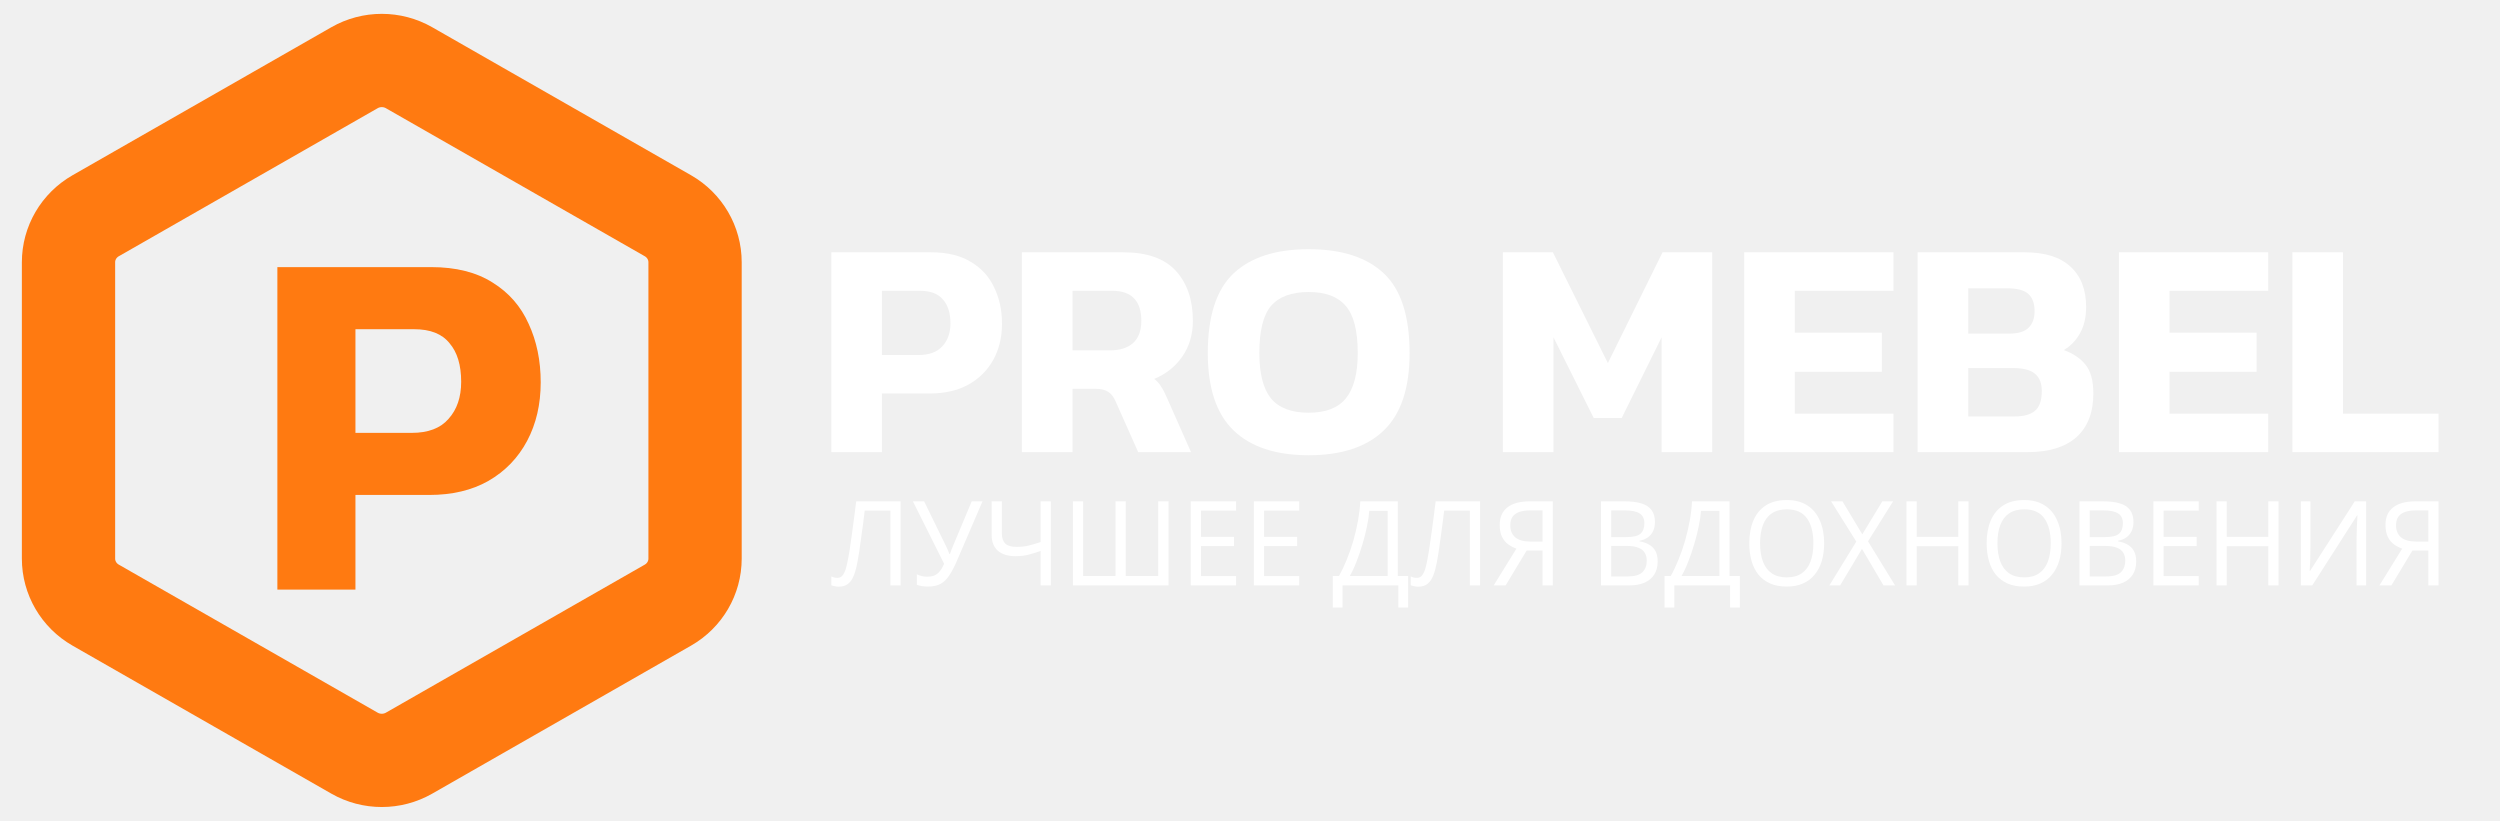
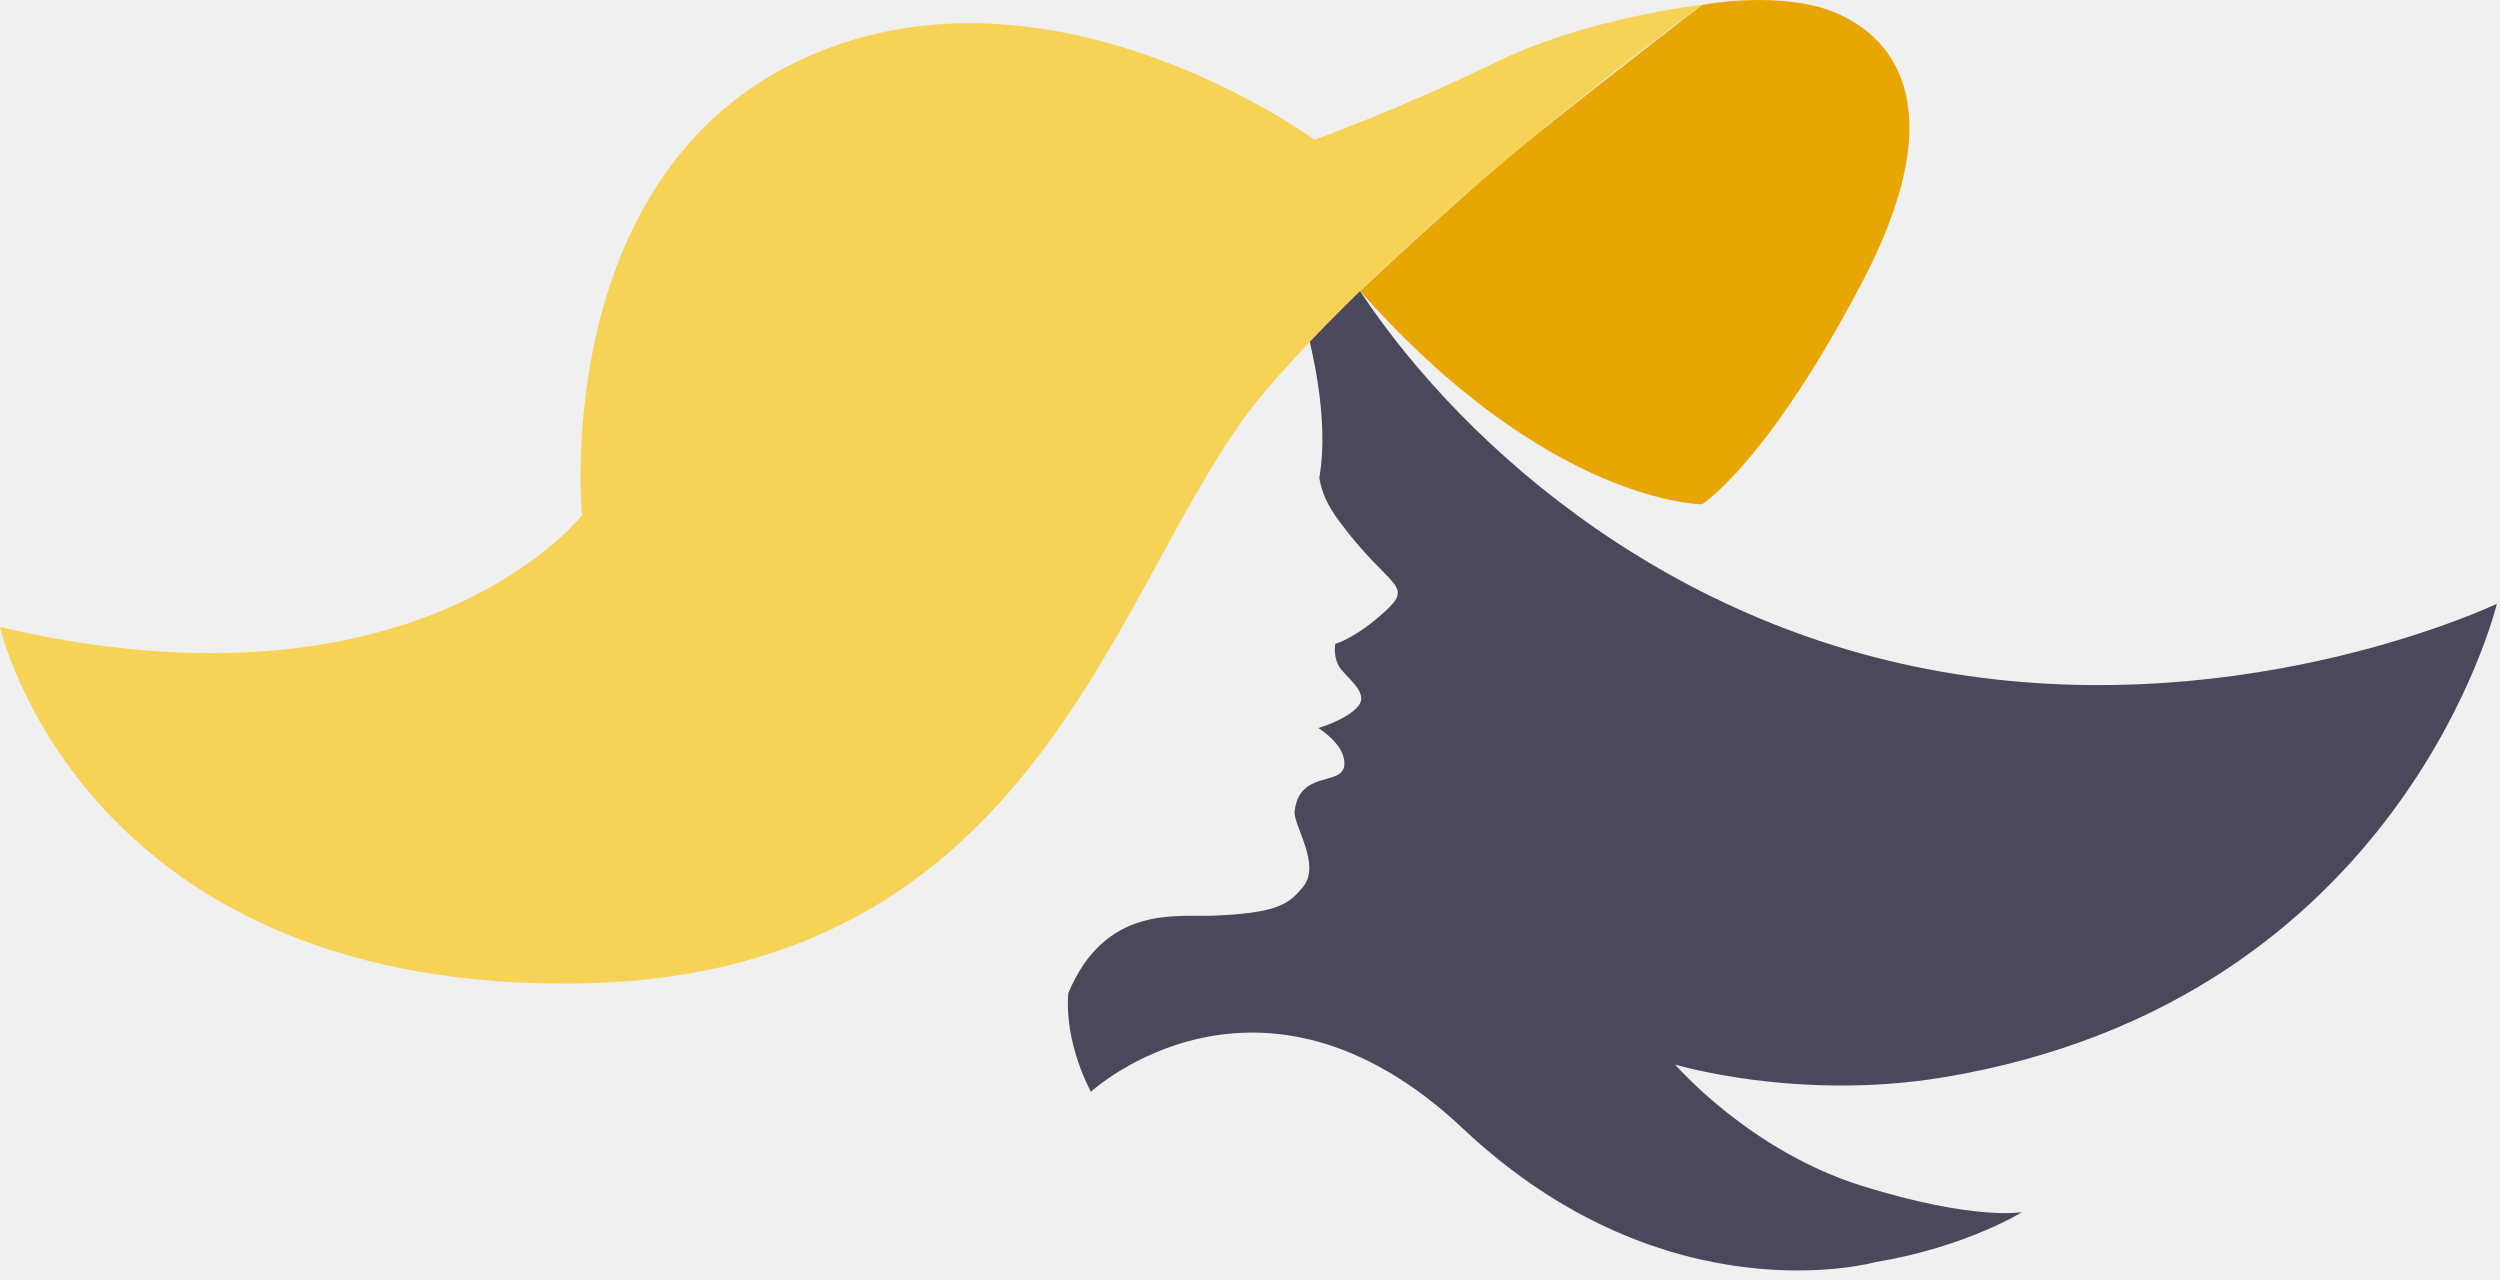
- <svg xmlns="http://www.w3.org/2000/svg" width="134" height="44" viewBox="0 0 134 44" fill="none">
-   <path d="M48.274 31.377H47.725V27.369H46.349C46.321 27.601 46.29 27.845 46.258 28.101C46.225 28.354 46.191 28.604 46.154 28.852C46.122 29.101 46.089 29.334 46.057 29.553C46.024 29.771 45.992 29.963 45.959 30.127C45.907 30.409 45.842 30.649 45.764 30.846C45.687 31.044 45.584 31.194 45.454 31.295C45.328 31.396 45.161 31.446 44.954 31.446C44.885 31.446 44.814 31.438 44.741 31.421C44.672 31.408 44.611 31.391 44.559 31.37V30.897C44.603 30.918 44.654 30.937 44.711 30.954C44.768 30.966 44.829 30.973 44.894 30.973C45.015 30.973 45.111 30.922 45.18 30.821C45.253 30.716 45.31 30.588 45.35 30.436C45.391 30.281 45.425 30.127 45.454 29.976C45.478 29.854 45.507 29.692 45.539 29.49C45.572 29.284 45.606 29.044 45.643 28.77C45.683 28.497 45.724 28.2 45.764 27.88C45.809 27.556 45.852 27.22 45.892 26.871H48.274V31.377Z" fill="white" />
-   <path d="M51.275 30.096C51.145 30.394 51.013 30.645 50.879 30.846C50.749 31.044 50.594 31.194 50.416 31.295C50.237 31.391 50.01 31.44 49.734 31.44C49.62 31.44 49.512 31.431 49.411 31.415C49.313 31.398 49.224 31.375 49.143 31.345V30.783C49.224 30.821 49.311 30.853 49.405 30.878C49.498 30.899 49.596 30.91 49.697 30.91C49.847 30.91 49.975 30.889 50.081 30.846C50.19 30.8 50.286 30.727 50.367 30.626C50.452 30.525 50.531 30.39 50.605 30.222L48.93 26.871H49.533L50.745 29.351C50.761 29.38 50.777 29.416 50.793 29.458C50.809 29.496 50.826 29.536 50.842 29.578C50.862 29.62 50.879 29.66 50.891 29.698H50.915C50.928 29.668 50.94 29.635 50.952 29.597C50.968 29.555 50.982 29.515 50.994 29.477C51.011 29.435 51.025 29.399 51.037 29.37L52.084 26.871H52.663L51.275 30.096Z" fill="white" />
-   <path d="M56.325 31.377H55.777V29.527C55.542 29.612 55.321 29.681 55.113 29.736C54.91 29.786 54.683 29.811 54.431 29.811C54.025 29.811 53.711 29.715 53.487 29.521C53.264 29.323 53.152 29.04 53.152 28.669V26.871H53.7V28.587C53.7 28.831 53.761 29.014 53.883 29.136C54.009 29.254 54.21 29.313 54.486 29.313C54.725 29.313 54.941 29.29 55.132 29.244C55.323 29.197 55.538 29.134 55.777 29.054V26.871H56.325V31.377Z" fill="white" />
-   <path d="M62.635 31.377H57.508V26.871H58.056V30.872H59.791V26.871H60.34V30.872H62.081V26.871H62.635V31.377Z" fill="white" />
-   <path d="M66.254 31.377H63.824V26.871H66.254V27.369H64.372V28.776H66.144V29.269H64.372V30.878H66.254V31.377Z" fill="white" />
-   <path d="M69.637 31.377H67.207V26.871H69.637V27.369H67.755V28.776H69.527V29.269H67.755V30.878H69.637V31.377Z" fill="white" />
-   <path d="M74.921 26.871V30.872H75.475V32.563H74.952V31.377H71.961V32.563H71.438V30.872H71.772C71.918 30.611 72.057 30.319 72.187 29.994C72.32 29.671 72.438 29.332 72.54 28.979C72.641 28.621 72.724 28.263 72.79 27.906C72.854 27.548 72.895 27.203 72.911 26.871H74.921ZM73.392 27.382C73.376 27.626 73.336 27.901 73.27 28.209C73.21 28.516 73.13 28.831 73.033 29.155C72.939 29.475 72.834 29.784 72.717 30.083C72.603 30.382 72.481 30.645 72.351 30.872H74.379V27.382H73.392Z" fill="white" />
-   <path d="M79.332 31.377H78.784V27.369H77.407C77.379 27.601 77.349 27.845 77.316 28.101C77.284 28.354 77.249 28.604 77.213 28.852C77.18 29.101 77.148 29.334 77.115 29.553C77.083 29.771 77.05 29.963 77.018 30.127C76.965 30.409 76.9 30.649 76.823 30.846C76.746 31.044 76.642 31.194 76.512 31.295C76.387 31.396 76.22 31.446 76.013 31.446C75.944 31.446 75.873 31.438 75.8 31.421C75.731 31.408 75.67 31.391 75.617 31.37V30.897C75.662 30.918 75.713 30.937 75.769 30.954C75.826 30.966 75.887 30.973 75.952 30.973C76.074 30.973 76.169 30.922 76.238 30.821C76.311 30.716 76.368 30.588 76.409 30.436C76.45 30.281 76.484 30.127 76.512 29.976C76.537 29.854 76.565 29.692 76.597 29.49C76.63 29.284 76.665 29.044 76.701 28.77C76.742 28.497 76.782 28.2 76.823 27.88C76.868 27.556 76.91 27.22 76.951 26.871H79.332V31.377Z" fill="white" />
-   <path d="M81.828 29.509L80.702 31.377H80.062L81.28 29.408C81.126 29.353 80.98 29.277 80.842 29.18C80.708 29.084 80.598 28.951 80.513 28.783C80.427 28.614 80.385 28.398 80.385 28.133C80.385 27.725 80.521 27.413 80.793 27.199C81.065 26.98 81.471 26.871 82.011 26.871H83.229V31.377H82.681V29.509H81.828ZM82.023 27.357C81.792 27.357 81.597 27.384 81.439 27.439C81.28 27.493 81.159 27.579 81.073 27.697C80.992 27.815 80.952 27.969 80.952 28.158C80.952 28.436 81.041 28.65 81.219 28.802C81.398 28.953 81.674 29.029 82.048 29.029H82.681V27.357H82.023Z" fill="white" />
-   <path d="M87.055 26.871C87.416 26.871 87.719 26.906 87.962 26.978C88.21 27.049 88.394 27.167 88.516 27.331C88.642 27.495 88.705 27.714 88.705 27.988C88.705 28.164 88.672 28.322 88.608 28.461C88.547 28.596 88.453 28.709 88.327 28.802C88.206 28.89 88.055 28.951 87.877 28.985V29.016C88.06 29.046 88.224 29.101 88.37 29.18C88.521 29.26 88.638 29.374 88.724 29.521C88.809 29.668 88.851 29.86 88.851 30.096C88.851 30.369 88.79 30.602 88.669 30.796C88.547 30.985 88.372 31.131 88.145 31.232C87.921 31.328 87.654 31.377 87.341 31.377H85.812V26.871H87.055ZM87.164 28.789C87.538 28.789 87.793 28.728 87.932 28.606C88.07 28.48 88.138 28.295 88.138 28.051C88.138 27.802 88.053 27.626 87.883 27.521C87.716 27.411 87.448 27.357 87.079 27.357H86.361V28.789H87.164ZM86.361 29.262V30.897H87.238C87.623 30.897 87.891 30.819 88.041 30.663C88.192 30.508 88.266 30.304 88.266 30.051C88.266 29.891 88.232 29.753 88.163 29.635C88.098 29.517 87.987 29.427 87.828 29.363C87.674 29.296 87.463 29.262 87.195 29.262H86.361Z" fill="white" />
-   <path d="M92.702 26.871V30.872H93.257V32.563H92.733V31.377H89.743V32.563H89.219V30.872H89.554C89.7 30.611 89.838 30.319 89.968 29.994C90.102 29.671 90.219 29.332 90.321 28.979C90.422 28.621 90.506 28.263 90.571 27.906C90.636 27.548 90.677 27.203 90.692 26.871H92.702ZM91.174 27.382C91.157 27.626 91.117 27.901 91.052 28.209C90.991 28.516 90.912 28.831 90.814 29.155C90.721 29.475 90.616 29.784 90.498 30.083C90.384 30.382 90.262 30.645 90.132 30.872H92.16V27.382H91.174Z" fill="white" />
-   <path d="M97.775 29.118C97.775 29.467 97.732 29.785 97.647 30.071C97.562 30.353 97.434 30.597 97.264 30.803C97.097 31.009 96.888 31.167 96.636 31.276C96.388 31.386 96.1 31.44 95.771 31.44C95.43 31.44 95.134 31.386 94.882 31.276C94.63 31.163 94.421 31.005 94.255 30.803C94.088 30.597 93.965 30.351 93.883 30.064C93.802 29.778 93.762 29.461 93.762 29.112C93.762 28.649 93.835 28.245 93.981 27.9C94.127 27.555 94.348 27.286 94.645 27.092C94.945 26.898 95.323 26.802 95.777 26.802C96.212 26.802 96.577 26.898 96.874 27.092C97.17 27.281 97.394 27.551 97.543 27.9C97.698 28.245 97.775 28.651 97.775 29.118ZM94.34 29.118C94.34 29.497 94.391 29.823 94.492 30.096C94.594 30.369 94.75 30.58 94.962 30.727C95.177 30.874 95.447 30.948 95.771 30.948C96.1 30.948 96.368 30.874 96.575 30.727C96.786 30.58 96.943 30.369 97.044 30.096C97.146 29.823 97.197 29.497 97.197 29.118C97.197 28.55 97.083 28.106 96.855 27.786C96.628 27.462 96.269 27.3 95.777 27.3C95.449 27.3 95.177 27.374 94.962 27.521C94.75 27.664 94.594 27.872 94.492 28.146C94.391 28.415 94.34 28.739 94.34 29.118Z" fill="white" />
-   <path d="M101.575 31.377H100.954L99.802 29.42L98.633 31.377H98.055L99.498 29.029L98.146 26.871H98.755L99.82 28.638L100.893 26.871H101.471L100.125 29.016L101.575 31.377Z" fill="white" />
-   <path d="M105.513 31.377H104.965V29.275H102.736V31.377H102.188V26.871H102.736V28.776H104.965V26.871H105.513V31.377Z" fill="white" />
-   <path d="M110.498 29.118C110.498 29.467 110.455 29.785 110.37 30.071C110.285 30.353 110.157 30.597 109.986 30.803C109.82 31.009 109.611 31.167 109.359 31.276C109.112 31.386 108.823 31.44 108.495 31.44C108.153 31.44 107.857 31.386 107.605 31.276C107.353 31.163 107.144 31.005 106.978 30.803C106.811 30.597 106.687 30.351 106.607 30.064C106.525 29.778 106.484 29.461 106.484 29.112C106.484 28.649 106.557 28.245 106.704 27.9C106.85 27.555 107.071 27.286 107.368 27.092C107.668 26.898 108.046 26.802 108.5 26.802C108.935 26.802 109.3 26.898 109.596 27.092C109.893 27.281 110.116 27.551 110.267 27.9C110.421 28.245 110.498 28.651 110.498 29.118ZM107.063 29.118C107.063 29.497 107.114 29.823 107.215 30.096C107.317 30.369 107.473 30.58 107.684 30.727C107.899 30.874 108.169 30.948 108.495 30.948C108.823 30.948 109.091 30.874 109.298 30.727C109.509 30.58 109.666 30.369 109.767 30.096C109.869 29.823 109.92 29.497 109.92 29.118C109.92 28.55 109.806 28.106 109.578 27.786C109.351 27.462 108.991 27.3 108.5 27.3C108.171 27.3 107.899 27.374 107.684 27.521C107.473 27.664 107.317 27.872 107.215 28.146C107.114 28.415 107.063 28.739 107.063 29.118Z" fill="white" />
-   <path d="M112.704 26.871C113.065 26.871 113.367 26.906 113.611 26.978C113.859 27.049 114.043 27.167 114.165 27.331C114.291 27.495 114.354 27.714 114.354 27.988C114.354 28.164 114.321 28.322 114.257 28.461C114.196 28.596 114.102 28.709 113.976 28.802C113.855 28.89 113.704 28.951 113.526 28.985V29.016C113.709 29.046 113.873 29.101 114.019 29.18C114.169 29.26 114.287 29.374 114.372 29.521C114.458 29.668 114.5 29.86 114.5 30.096C114.5 30.369 114.439 30.602 114.317 30.796C114.196 30.985 114.021 31.131 113.794 31.232C113.57 31.328 113.302 31.377 112.99 31.377H111.461V26.871H112.704ZM112.813 28.789C113.187 28.789 113.442 28.728 113.581 28.606C113.719 28.48 113.787 28.295 113.787 28.051C113.787 27.802 113.702 27.626 113.532 27.521C113.365 27.411 113.097 27.357 112.728 27.357H112.009V28.789H112.813ZM112.009 29.262V30.897H112.886C113.272 30.897 113.54 30.819 113.69 30.663C113.84 30.508 113.915 30.304 113.915 30.051C113.915 29.891 113.881 29.753 113.812 29.635C113.747 29.517 113.636 29.427 113.477 29.363C113.323 29.296 113.111 29.262 112.844 29.262H112.009Z" fill="white" />
-   <path d="M117.852 31.377H115.422V26.871H117.852V27.369H115.97V28.776H117.742V29.269H115.97V30.878H117.852V31.377Z" fill="white" />
-   <path d="M122.13 31.377H121.581V29.275H119.353V31.377H118.805V26.871H119.353V28.776H121.581V26.871H122.13V31.377Z" fill="white" />
-   <path d="M123.328 26.871H123.84V29.345C123.84 29.45 123.838 29.565 123.833 29.692C123.833 29.814 123.831 29.936 123.827 30.058C123.823 30.18 123.817 30.289 123.809 30.386C123.805 30.478 123.801 30.55 123.797 30.6H123.821L126.215 26.871H126.824V31.377H126.312V28.928C126.312 28.814 126.314 28.692 126.319 28.562C126.322 28.427 126.326 28.299 126.331 28.177C126.338 28.051 126.345 27.939 126.349 27.843C126.353 27.746 126.357 27.674 126.361 27.628H126.337L123.937 31.377H123.328V26.871Z" fill="white" />
-   <path d="M129.305 29.509L128.179 31.377H127.539L128.757 29.408C128.603 29.353 128.457 29.277 128.319 29.18C128.185 29.084 128.075 28.951 127.99 28.783C127.905 28.614 127.862 28.398 127.862 28.133C127.862 27.725 127.998 27.413 128.27 27.199C128.542 26.98 128.948 26.871 129.488 26.871H130.706V31.377H130.158V29.509H129.305ZM129.5 27.357C129.269 27.357 129.074 27.384 128.915 27.439C128.757 27.493 128.636 27.579 128.55 27.697C128.469 27.815 128.428 27.969 128.428 28.158C128.428 28.436 128.518 28.65 128.696 28.802C128.875 28.953 129.151 29.029 129.525 29.029H130.158V27.357H129.5Z" fill="white" />
-   <path d="M44.559 24.234V13.523H49.899C50.764 13.523 51.477 13.695 52.039 14.039C52.601 14.372 53.016 14.826 53.285 15.403C53.566 15.979 53.707 16.628 53.707 17.349C53.707 18.081 53.55 18.729 53.235 19.295C52.92 19.86 52.471 20.304 51.887 20.625C51.314 20.936 50.629 21.091 49.832 21.091H47.271V24.234H44.559ZM47.271 19.029H49.225C49.798 19.029 50.225 18.873 50.506 18.563C50.798 18.253 50.944 17.842 50.944 17.332C50.944 16.778 50.809 16.351 50.539 16.052C50.281 15.741 49.871 15.586 49.31 15.586H47.271V19.029Z" fill="white" />
-   <path d="M54.773 24.234V13.523H60.198C61.479 13.523 62.422 13.856 63.029 14.521C63.635 15.187 63.938 16.079 63.938 17.199C63.938 17.92 63.753 18.552 63.383 19.095C63.012 19.639 62.506 20.043 61.866 20.309C62.024 20.431 62.147 20.57 62.237 20.725C62.338 20.869 62.445 21.074 62.557 21.34L63.838 24.234H61.007L59.794 21.507C59.693 21.274 59.564 21.108 59.407 21.008C59.249 20.897 59.024 20.841 58.732 20.841H57.486V24.234H54.773ZM57.486 18.779H59.491C60.019 18.779 60.429 18.652 60.721 18.397C61.024 18.131 61.175 17.731 61.175 17.199C61.175 16.123 60.653 15.586 59.608 15.586H57.486V18.779Z" fill="white" />
-   <path d="M70.146 24.401C68.383 24.401 67.04 23.957 66.12 23.07C65.199 22.183 64.738 20.802 64.738 18.929C64.738 16.944 65.199 15.519 66.12 14.654C67.04 13.789 68.383 13.357 70.146 13.357C71.91 13.357 73.251 13.789 74.173 14.654C75.094 15.519 75.554 16.944 75.554 18.929C75.554 20.802 75.094 22.183 74.173 23.07C73.251 23.957 71.91 24.401 70.146 24.401ZM70.146 22.122C71.056 22.122 71.719 21.867 72.134 21.357C72.561 20.836 72.775 20.026 72.775 18.929C72.775 17.731 72.561 16.889 72.134 16.401C71.719 15.902 71.056 15.652 70.146 15.652C69.225 15.652 68.551 15.902 68.124 16.401C67.709 16.889 67.501 17.731 67.501 18.929C67.501 20.026 67.709 20.836 68.124 21.357C68.551 21.867 69.225 22.122 70.146 22.122Z" fill="white" />
-   <path d="M80.555 24.234V13.523H83.234L86.182 19.461L89.113 13.523H91.775V24.234H89.062V18.081L86.923 22.405H85.423L83.267 18.081V24.234H80.555Z" fill="white" />
-   <path d="M93.488 24.234V13.523H101.491V15.586H96.201V17.831H100.868V19.927H96.201V22.172H101.491V24.234H93.488Z" fill="white" />
-   <path d="M102.785 24.234V13.523H108.513C109.603 13.523 110.423 13.778 110.973 14.289C111.535 14.799 111.816 15.519 111.816 16.451C111.816 17.016 111.703 17.493 111.478 17.881C111.265 18.258 110.979 18.552 110.619 18.762C111.113 18.94 111.501 19.201 111.782 19.544C112.062 19.888 112.203 20.404 112.203 21.091C112.203 22.111 111.9 22.893 111.293 23.436C110.687 23.968 109.816 24.234 108.682 24.234H102.785ZM105.498 17.881H107.705C108.177 17.881 108.519 17.776 108.732 17.565C108.946 17.354 109.053 17.061 109.053 16.683C109.053 16.273 108.946 15.968 108.732 15.769C108.519 15.558 108.132 15.453 107.57 15.453H105.498V17.881ZM105.498 22.322H107.975C108.469 22.322 108.834 22.222 109.069 22.022C109.316 21.823 109.44 21.468 109.44 20.958C109.44 20.548 109.322 20.243 109.086 20.043C108.851 19.832 108.446 19.727 107.873 19.727H105.498V22.322Z" fill="white" />
-   <path d="M113.574 24.234V13.523H121.577V15.586H116.287V17.831H120.953V19.927H116.287V22.172H121.577V24.234H113.574Z" fill="white" />
-   <path d="M122.871 24.234V13.523H125.584V22.172H130.705V24.234H122.871Z" fill="white" />
-   <path d="M18.999 3.631C19.905 3.113 21.022 3.113 21.928 3.631L35.8 11.564C36.701 12.079 37.255 13.029 37.255 14.056V29.943C37.255 30.97 36.701 31.92 35.8 32.435L21.928 40.368C21.022 40.886 19.905 40.886 18.999 40.368L5.128 32.435C4.227 31.92 3.672 30.97 3.672 29.943V14.056C3.672 13.029 4.227 12.079 5.128 11.564L18.999 3.631Z" stroke="#FF7A11" stroke-width="5" />
-   <path d="M14.867 31.603V14.317H23.107C24.442 14.317 25.542 14.595 26.409 15.149C27.275 15.686 27.916 16.42 28.332 17.35C28.765 18.281 28.982 19.328 28.982 20.491C28.982 21.672 28.739 22.719 28.254 23.631C27.769 24.544 27.076 25.26 26.175 25.779C25.291 26.28 24.234 26.53 23.003 26.53H19.052V31.603H14.867ZM19.052 23.202H22.067C22.951 23.202 23.61 22.951 24.043 22.45C24.494 21.949 24.719 21.287 24.719 20.464C24.719 19.569 24.511 18.88 24.095 18.397C23.697 17.896 23.064 17.646 22.198 17.646H19.052V23.202Z" fill="#FF7A11" />
+ <svg xmlns="http://www.w3.org/2000/svg" width="86" height="44" viewBox="0 0 86 44" fill="none">
+   <path d="M85.895 20.768C85.895 20.768 77.453 24.812 67.22 23.179C56.987 21.546 49.831 14.829 46.53 9.619C43.23 4.409 40.694 3.427 40.694 3.427C43.354 5.488 45.865 12.141 45.444 16.015C45.429 16.161 45.404 16.302 45.384 16.447C45.478 16.963 45.652 17.361 46.059 17.915C47.771 20.243 48.679 20.083 47.652 21.026C46.625 21.969 45.935 22.148 45.935 22.148C45.935 22.148 45.855 22.528 46.044 22.892C46.233 23.257 47.101 23.791 46.739 24.268C46.381 24.744 45.349 25.045 45.349 25.045C45.349 25.045 46.322 25.628 46.242 26.338C46.163 27.048 44.694 26.484 44.535 27.908C44.481 28.384 45.458 29.735 44.828 30.503C44.342 31.101 43.955 31.412 41.706 31.5C40.466 31.548 38.024 31.125 36.749 34.163C36.61 35.922 37.528 37.556 37.528 37.556C37.528 37.556 43.315 32.224 50.327 38.824C57.339 45.424 64.515 43.417 64.515 43.417C67.642 42.897 69.558 41.697 69.558 41.697C69.558 41.697 67.94 42.003 64.059 40.797C60.183 39.592 57.627 36.622 57.627 36.622C57.627 36.622 61.846 37.891 66.853 37.06C82.644 34.44 85.895 20.759 85.895 20.759V20.768Z" fill="#4C485B" />
+   <path d="M0 21.57C0 21.57 2.744 33.837 19.429 33.837C36.114 33.837 38.298 19.573 43.538 13.439C48.784 7.3 58.546 0.166 58.546 0.166C58.546 0.166 54.615 0.593 51.409 2.163C48.203 3.733 45.216 4.807 45.216 4.807C45.216 4.807 35.99 -1.978 27.444 2.105C18.893 6.192 20.02 17.726 20.02 17.726C20.02 17.726 14.407 24.948 0 21.57Z" fill="#F6D357" />
+   <path d="M46.789 10.018C46.789 10.018 50.124 6.834 52.814 4.666C55.504 2.499 58.551 0.171 58.551 0.171C58.551 0.171 60.457 -0.213 62.283 0.171C64.109 0.555 67.811 2.533 64.074 9.677C60.794 15.947 58.551 17.347 58.551 17.347C58.551 17.347 53.28 17.347 46.794 10.018H46.789Z" fill="#E8A603" />
</svg>
